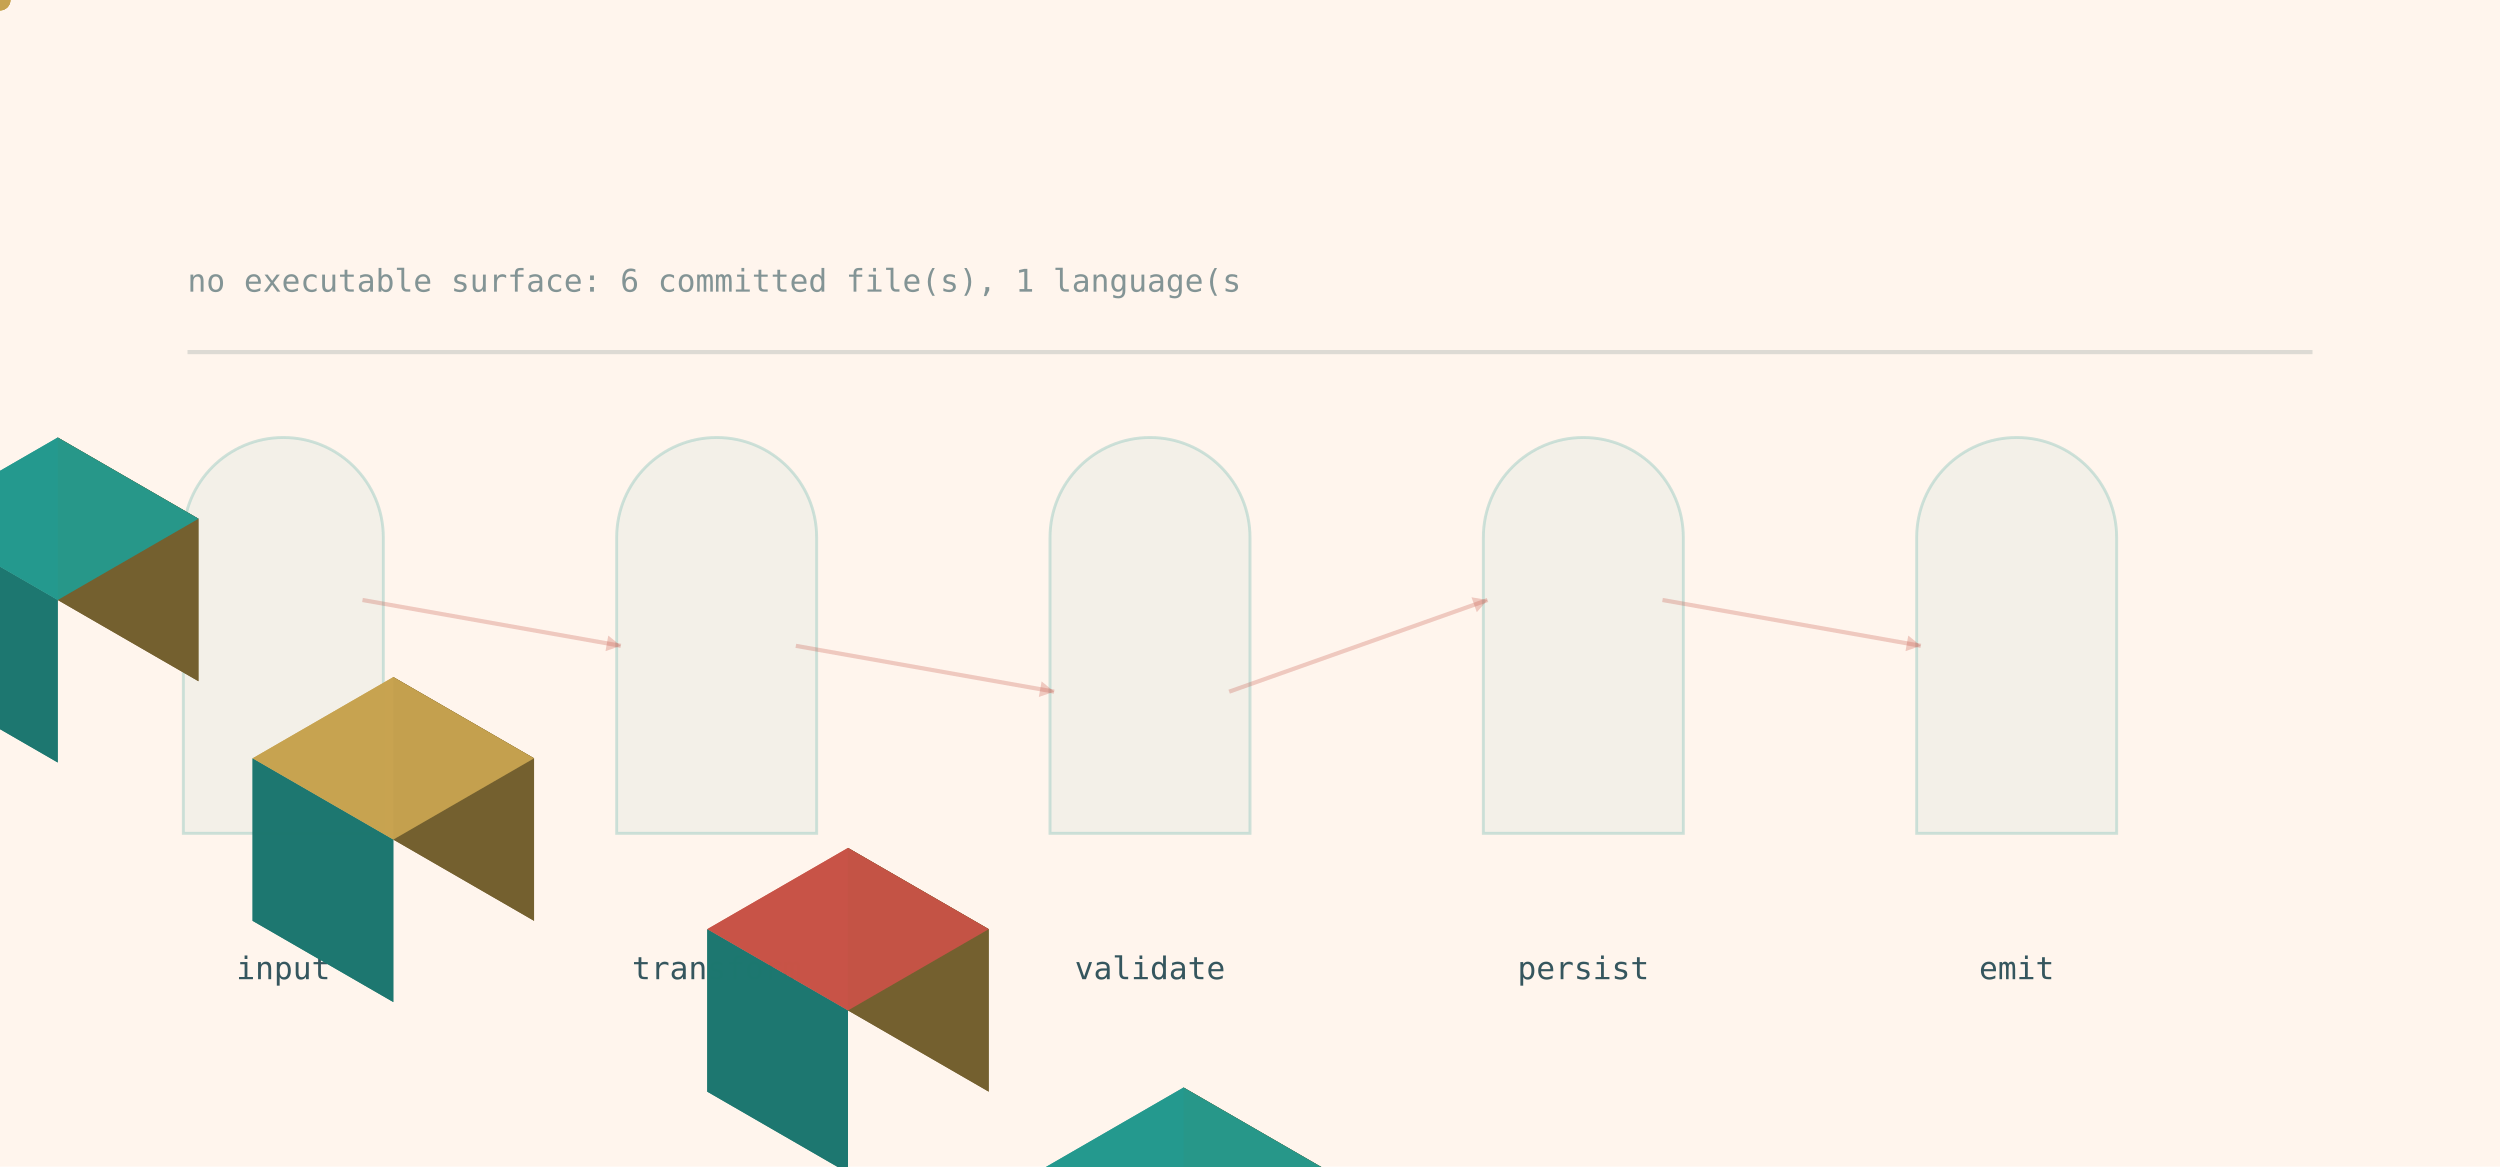
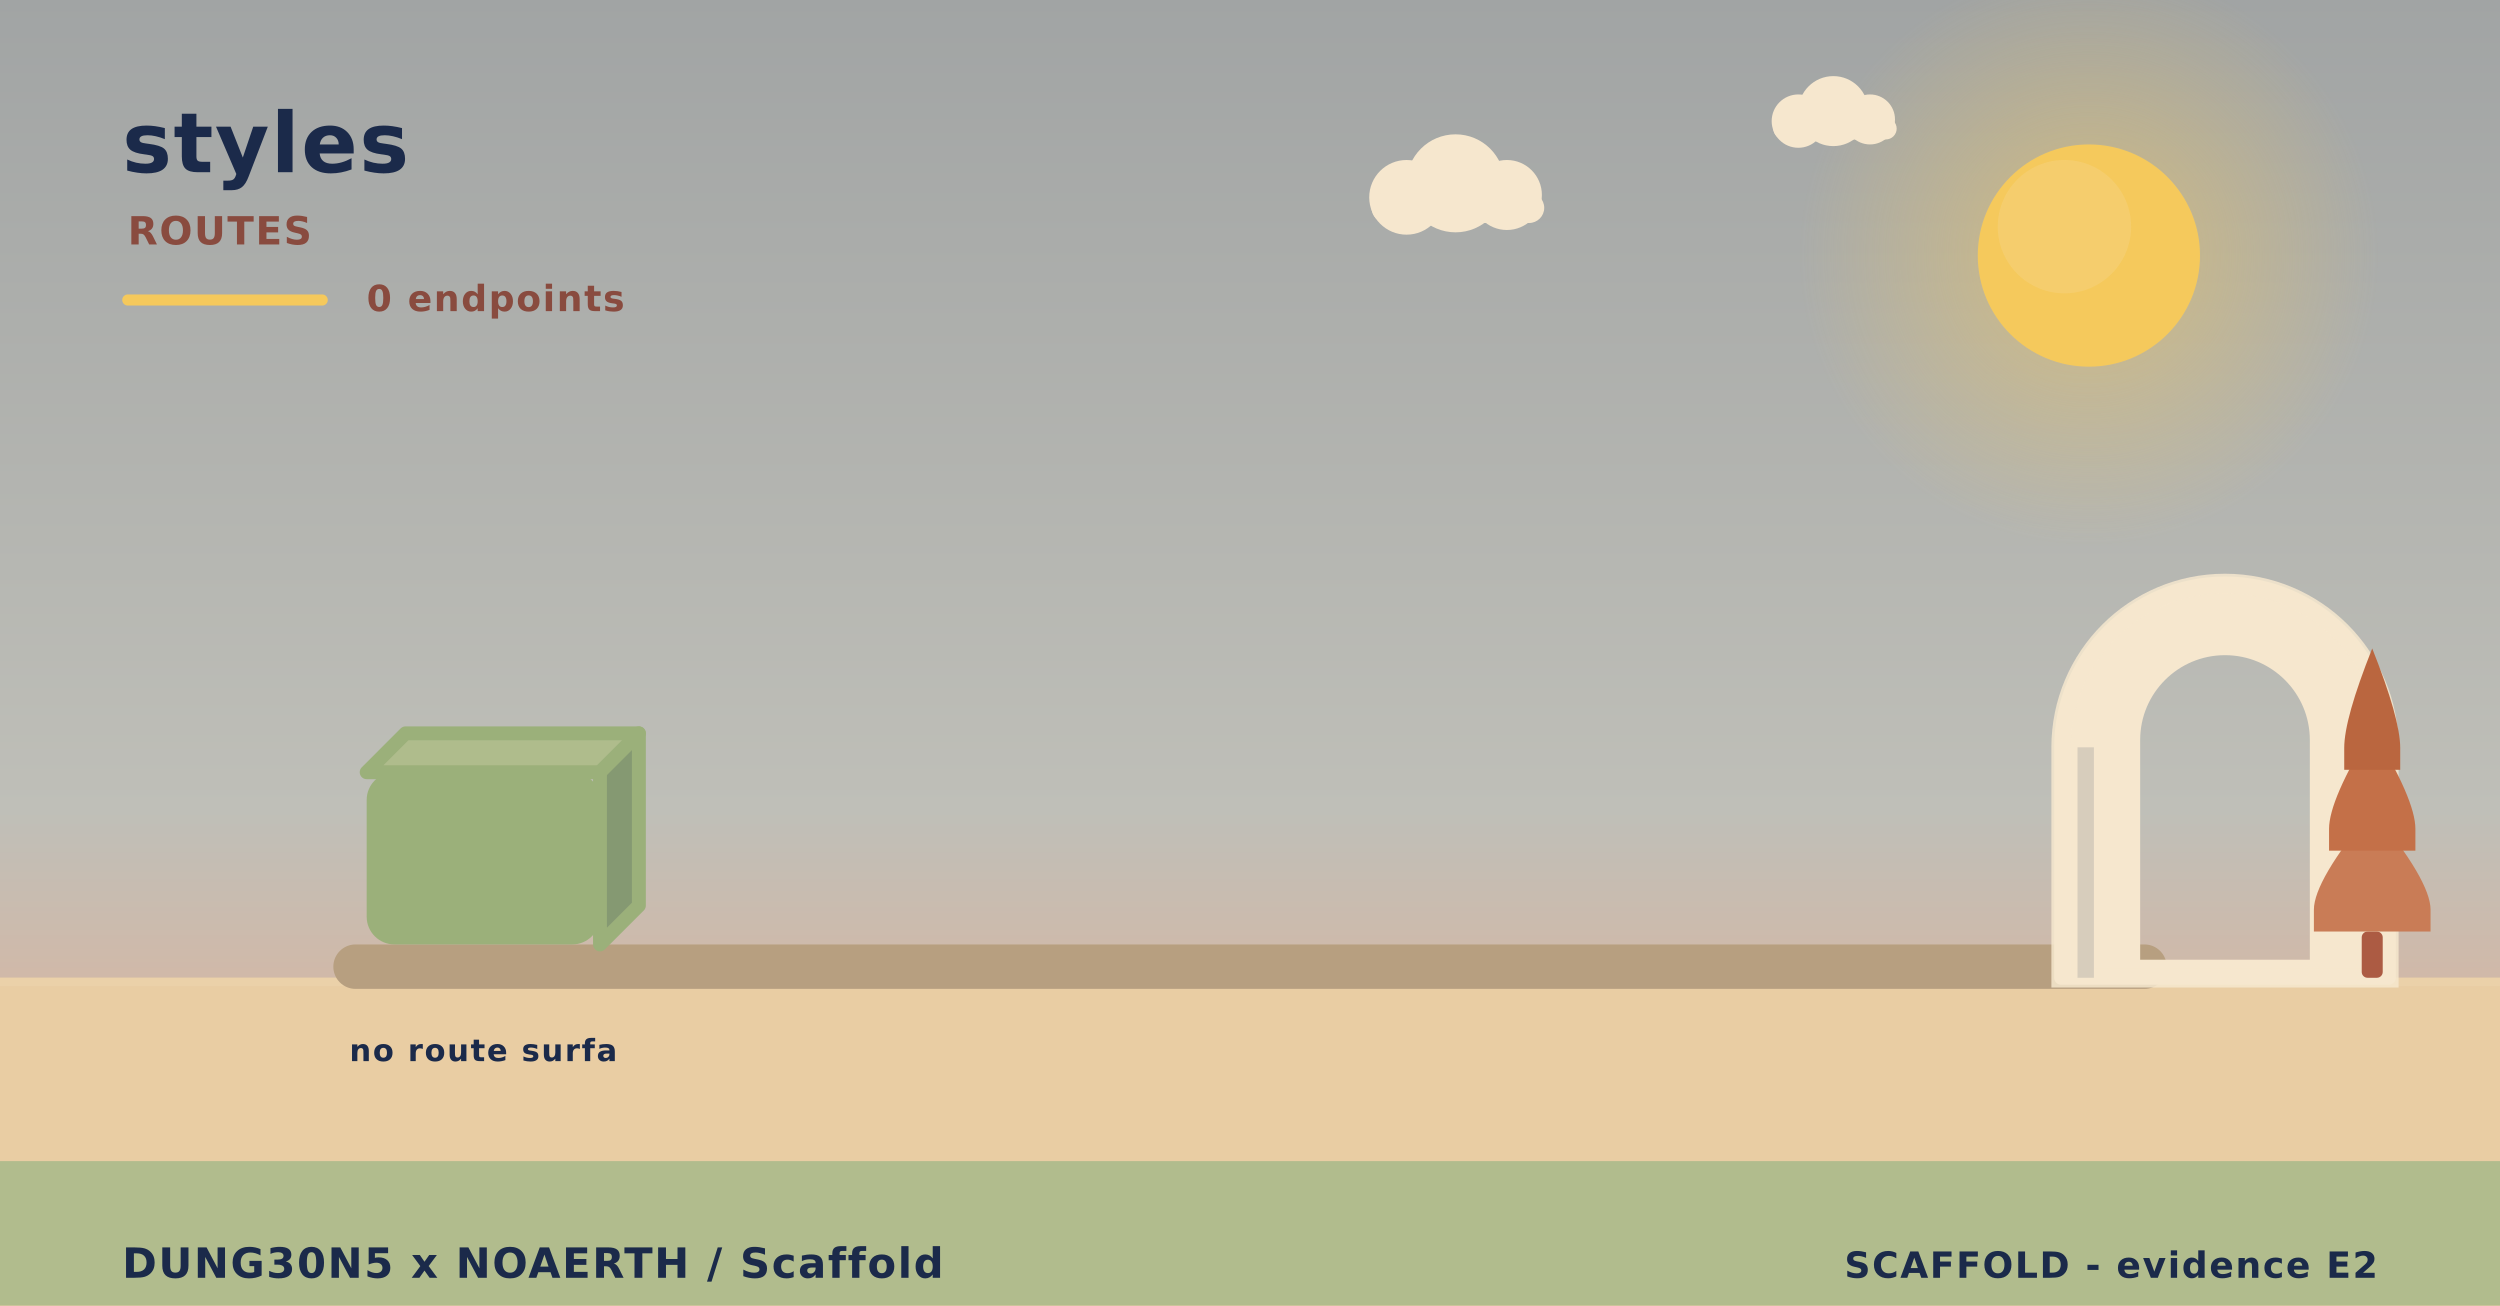
- <svg xmlns="http://www.w3.org/2000/svg" viewBox="0 0 1200 560" width="1200" height="560" role="img" aria-label="styles data flow">
-   <rect width="1200" height="560" fill="#fff5ed" />
-   <defs>
-     <linearGradient id="gf" x1="0" y1="0" x2="1" y2="1">
-       <stop offset="0%" stop-color="#c75346" />
-       <stop offset="100%" stop-color="#24998e" />
-     </linearGradient>
-   </defs>
-   <path d="M88.00,400.00 L88.00,258.00 A48.00,48.00 0 0 1 184.00,258.00 L184.00,400.00 Z" fill="rgba(36,153,142,0.100)" opacity="0.55" stroke="rgba(36,153,142,0.400)" stroke-width="1.4" />
-   <polygon points="-133.37,173.00 -65.82,212.00 -65.82,134.00 -133.37,95.00" fill="#735f2e" opacity="0.95" />
-   <polygon points="-200.92,212.00 -133.37,251.00 -133.37,173.00 -200.92,134.00" fill="#1c776f" opacity="0.95" />
-   <polygon points="-133.37,95.00 -65.82,134.00 -133.37,173.00 -200.92,134.00" fill="#c75346" opacity="0.95" />
+ <svg xmlns="http://www.w3.org/2000/svg" width="900" height="470" viewBox="0 0 900 470" role="img" aria-label="styles - how data moves">
+   <linearGradient id="skyd" x1="0" y1="0" x2="0" y2="1">
+     <stop offset="0" stop-color="#a1a4a4" />
+     <stop offset="0.62" stop-color="#bfbfb8" />
+     <stop offset="1" stop-color="#f3ad8a" />
+   </linearGradient>
+   <rect width="900" height="470" fill="url(#skyd)" />
+   <radialGradient id="sund">
+     <stop offset="0.35" stop-color="#f5c95c" stop-opacity="0.34" />
+     <stop offset="1" stop-color="#f5c95c" stop-opacity="0" />
+   </radialGradient>
+   <circle cx="752" cy="92" r="104" fill="url(#sund)" />
+   <circle cx="752" cy="92" r="40" fill="#f5c95c" />
+   <circle cx="743.2" cy="81.6" r="24" fill="#f5d27e" opacity="0.5" />
  <g>
-     <polygon points="-133.37,173.00 -65.82,212.00 -65.82,134.00 -133.37,95.00" fill="#735f2e" opacity="0.95" />
-     <polygon points="-200.92,212.00 -133.37,251.00 -133.37,173.00 -200.92,134.00" fill="#1c776f" opacity="0.95" />
-     <polygon points="-133.37,95.00 -65.82,134.00 -133.37,173.00 -200.92,134.00" fill="#c75346" opacity="0.95" />
-     <animate attributeName="opacity" values="0.25;1.0;0.25" dur="3.375s" begin="0.0s" repeatCount="indefinite" />
+     <circle cx="524" cy="66" r="17.64" fill="#f6e7ce" />
+     <circle cx="506.36" cy="71.04" r="13.44" fill="#f6e7ce" />
+     <circle cx="542.48" cy="70.2" r="12.6" fill="#f6e7ce" />
+     <rect x="493.76" y="69.36" width="62.16" height="10.92" rx="5.46" fill="#f6e7ce" />
+     <animateTransform attributeName="transform" type="translate" values="0 0;24 0;0 0" dur="36s" begin="0s" repeatCount="indefinite" />
  </g>
-   <text x="136" y="470" font-family="ui-monospace,Menlo,monospace" font-size="15" fill="rgba(9,52,63,0.820)" text-anchor="middle">input</text>
-   <path d="M296.00,400.00 L296.00,258.00 A48.00,48.00 0 0 1 392.00,258.00 L392.00,400.00 Z" fill="rgba(36,153,142,0.100)" opacity="0.55" stroke="rgba(36,153,142,0.400)" stroke-width="1.4" />
-   <polygon points="27.71,288.00 95.26,327.00 95.26,249.00 27.71,210.00" fill="#735f2e" opacity="0.95" />
-   <polygon points="-39.84,327.00 27.71,366.00 27.71,288.00 -39.84,249.00" fill="#1c776f" opacity="0.95" />
-   <polygon points="27.71,210.00 95.26,249.00 27.71,288.00 -39.84,249.00" fill="#24998e" opacity="0.95" />
  <g>
-     <polygon points="27.71,288.00 95.26,327.00 95.26,249.00 27.71,210.00" fill="#735f2e" opacity="0.95" />
-     <polygon points="-39.84,327.00 27.71,366.00 27.71,288.00 -39.84,249.00" fill="#1c776f" opacity="0.95" />
-     <polygon points="27.71,210.00 95.26,249.00 27.71,288.00 -39.84,249.00" fill="#24998e" opacity="0.95" />
-     <animate attributeName="opacity" values="0.25;1.0;0.25" dur="3.375s" begin="0.4s" repeatCount="indefinite" />
+     <circle cx="660" cy="40" r="12.6" fill="#f6e7ce" />
+     <circle cx="647.4" cy="43.6" r="9.6" fill="#f6e7ce" />
+     <circle cx="673.2" cy="43" r="9" fill="#f6e7ce" />
+     <rect x="638.4" y="42.4" width="44.4" height="7.8" rx="3.9" fill="#f6e7ce" />
+     <animateTransform attributeName="transform" type="translate" values="0 0;-18 0;0 0" dur="46s" begin="3s" repeatCount="indefinite" />
  </g>
-   <text x="344" y="470" font-family="ui-monospace,Menlo,monospace" font-size="15" fill="rgba(9,52,63,0.820)" text-anchor="middle">transform</text>
-   <line x1="174.00" y1="288.00" x2="298.00" y2="310.00" stroke="rgba(199,83,70,0.500)" stroke-width="2.00" opacity="0.55" />
-   <polygon points="298.00,310.00 291.97,305.07 290.64,312.55" fill="rgba(199,83,70,0.500)" opacity="0.55" />
-   <g opacity="0.9">
-     <circle cx="0.00" cy="0.00" r="5.00" fill="#c7a350" opacity="1.00" />
-     <animateTransform attributeName="transform" type="translate" values="174.00,288.00 298.00,310.00" dur="2.7s" begin="0.0s" repeatCount="indefinite" />
-     <animateTransform attributeName="transform" type="translate" values="298.00,310.00 174.00,288.00" dur="2.7s" begin="1.35s" repeatCount="indefinite" />
+   <rect x="0" y="352" width="900" height="118" fill="#e9cda3" />
+   <rect x="0" y="352" width="900" height="3" fill="#ebd1a9" />
+   <text x="44" y="62" font-family="Verdana,DejaVu Sans,sans-serif" font-size="30" font-weight="700" letter-spacing="0.6" fill="#1b2a4a" text-anchor="start">styles</text>
+   <text x="46" y="88" font-family="Verdana,DejaVu Sans,sans-serif" font-size="14" font-weight="700" letter-spacing="0.6" fill="#894b3f" text-anchor="start">ROUTES</text>
+   <rect x="44" y="106" width="74" height="4" rx="2" fill="#f5c95c" />
+   <text x="132" y="112" font-family="Verdana,DejaVu Sans,sans-serif" font-size="13" font-weight="700" letter-spacing="0.6" fill="#894b3f" text-anchor="start">0 endpoints</text>
+   <rect x="120" y="340" width="660" height="16" rx="8" fill="#b79f80" />
+   <g>
+     <path d="M132,278 L216,278 L230,264 L146,264 Z" fill="#afbc8c" stroke="#9bb07a" stroke-width="5" stroke-linejoin="round" />
+     <path d="M216,278 L230,264 L230,326 L216,340 Z" fill="#859972" stroke="#9bb07a" stroke-width="5" stroke-linejoin="round" />
+     <rect x="132" y="278" width="84" height="62" rx="10" fill="#9bb07a" />
+     <animateTransform attributeName="transform" type="translate" values="0 10;0 0" dur="0.8s" begin="0s" fill="freeze" />
  </g>
-   <path d="M504.00,400.00 L504.00,258.00 A48.00,48.00 0 0 1 600.00,258.00 L600.00,400.00 Z" fill="rgba(36,153,142,0.100)" opacity="0.55" stroke="rgba(36,153,142,0.400)" stroke-width="1.4" />
-   <polygon points="188.79,403.00 256.34,442.00 256.34,364.00 188.79,325.00" fill="#735f2e" opacity="0.95" />
-   <polygon points="121.24,442.00 188.79,481.00 188.79,403.00 121.24,364.00" fill="#1c776f" opacity="0.95" />
-   <polygon points="188.79,325.00 256.34,364.00 188.79,403.00 121.24,364.00" fill="#c7a350" opacity="0.95" />
-   <g>
-     <polygon points="188.79,403.00 256.34,442.00 256.34,364.00 188.79,325.00" fill="#735f2e" opacity="0.95" />
-     <polygon points="121.24,442.00 188.79,481.00 188.79,403.00 121.24,364.00" fill="#1c776f" opacity="0.95" />
-     <polygon points="188.79,325.00 256.34,364.00 188.79,403.00 121.24,364.00" fill="#c7a350" opacity="0.95" />
-     <animate attributeName="opacity" values="0.25;1.0;0.25" dur="3.375s" begin="0.8s" repeatCount="indefinite" />
-   </g>
-   <text x="552" y="470" font-family="ui-monospace,Menlo,monospace" font-size="15" fill="rgba(9,52,63,0.820)" text-anchor="middle">validate</text>
-   <line x1="382.00" y1="310.00" x2="506.00" y2="332.00" stroke="rgba(199,83,70,0.500)" stroke-width="2.00" opacity="0.55" />
-   <polygon points="506.00,332.00 499.97,327.07 498.64,334.55" fill="rgba(199,83,70,0.500)" opacity="0.55" />
-   <g opacity="0.9">
-     <circle cx="0.00" cy="0.00" r="5.00" fill="#c7a350" opacity="1.00" />
-     <animateTransform attributeName="transform" type="translate" values="382.00,310.00 506.00,332.00" dur="2.7s" begin="0.45s" repeatCount="indefinite" />
-     <animateTransform attributeName="transform" type="translate" values="506.00,332.00 382.00,310.00" dur="2.7s" begin="1.8s" repeatCount="indefinite" />
-   </g>
-   <path d="M712.00,400.00 L712.00,258.00 A48.00,48.00 0 0 1 808.00,258.00 L808.00,400.00 Z" fill="rgba(36,153,142,0.100)" opacity="0.55" stroke="rgba(36,153,142,0.400)" stroke-width="1.4" />
-   <polygon points="407.03,485.00 474.58,524.00 474.58,446.00 407.03,407.00" fill="#735f2e" opacity="0.95" />
-   <polygon points="339.48,524.00 407.03,563.00 407.03,485.00 339.48,446.00" fill="#1c776f" opacity="0.95" />
-   <polygon points="407.03,407.00 474.58,446.00 407.03,485.00 339.48,446.00" fill="#c75346" opacity="0.95" />
-   <g>
-     <polygon points="407.03,485.00 474.58,524.00 474.58,446.00 407.03,407.00" fill="#735f2e" opacity="0.95" />
-     <polygon points="339.48,524.00 407.03,563.00 407.03,485.00 339.48,446.00" fill="#1c776f" opacity="0.95" />
-     <polygon points="407.03,407.00 474.58,446.00 407.03,485.00 339.48,446.00" fill="#c75346" opacity="0.95" />
-     <animate attributeName="opacity" values="0.25;1.0;0.25" dur="3.375s" begin="1.2s" repeatCount="indefinite" />
-   </g>
-   <text x="760" y="470" font-family="ui-monospace,Menlo,monospace" font-size="15" fill="rgba(9,52,63,0.820)" text-anchor="middle">persist</text>
-   <line x1="590.00" y1="332.00" x2="714.00" y2="288.00" stroke="rgba(199,83,70,0.500)" stroke-width="2.00" opacity="0.55" />
-   <polygon points="714.00,288.00 706.32,286.69 708.86,293.86" fill="rgba(199,83,70,0.500)" opacity="0.55" />
-   <g opacity="0.9">
-     <circle cx="0.00" cy="0.00" r="5.00" fill="#c7a350" opacity="1.00" />
-     <animateTransform attributeName="transform" type="translate" values="590.00,332.00 714.00,288.00" dur="2.7s" begin="0.9s" repeatCount="indefinite" />
-     <animateTransform attributeName="transform" type="translate" values="714.00,288.00 590.00,332.00" dur="2.7s" begin="2.25s" repeatCount="indefinite" />
-   </g>
-   <path d="M920.00,400.00 L920.00,258.00 A48.00,48.00 0 0 1 1016.00,258.00 L1016.00,400.00 Z" fill="rgba(36,153,142,0.100)" opacity="0.55" stroke="rgba(36,153,142,0.400)" stroke-width="1.4" />
-   <polygon points="568.11,600.00 635.66,639.00 635.66,561.00 568.11,522.00" fill="#735f2e" opacity="0.95" />
-   <polygon points="500.56,639.00 568.11,678.00 568.11,600.00 500.56,561.00" fill="#1c776f" opacity="0.95" />
-   <polygon points="568.11,522.00 635.66,561.00 568.11,600.00 500.56,561.00" fill="#24998e" opacity="0.95" />
-   <g>
-     <polygon points="568.11,600.00 635.66,639.00 635.66,561.00 568.11,522.00" fill="#735f2e" opacity="0.95" />
-     <polygon points="500.56,639.00 568.11,678.00 568.11,600.00 500.56,561.00" fill="#1c776f" opacity="0.95" />
-     <polygon points="568.11,522.00 635.66,561.00 568.11,600.00 500.56,561.00" fill="#24998e" opacity="0.95" />
-     <animate attributeName="opacity" values="0.25;1.0;0.25" dur="3.375s" begin="1.6s" repeatCount="indefinite" />
-   </g>
-   <text x="968" y="470" font-family="ui-monospace,Menlo,monospace" font-size="15" fill="rgba(9,52,63,0.820)" text-anchor="middle">emit</text>
-   <line x1="798.00" y1="288.00" x2="922.00" y2="310.00" stroke="rgba(199,83,70,0.500)" stroke-width="2.00" opacity="0.55" />
-   <polygon points="922.00,310.00 915.97,305.07 914.64,312.55" fill="rgba(199,83,70,0.500)" opacity="0.55" />
-   <g opacity="0.9">
-     <circle cx="0.00" cy="0.00" r="5.00" fill="#c7a350" opacity="1.00" />
-     <animateTransform attributeName="transform" type="translate" values="798.00,288.00 922.00,310.00" dur="2.7s" begin="1.35s" repeatCount="indefinite" />
-     <animateTransform attributeName="transform" type="translate" values="922.00,310.00 798.00,288.00" dur="2.7s" begin="2.7s" repeatCount="indefinite" />
-   </g>
-   <rect x="90.00" y="168.00" width="1020.00" height="2.00" rx="0.00" fill="rgba(9,52,63,0.140)" opacity="1.00" />
-   <text x="90" y="140" font-family="ui-monospace,Menlo,monospace" font-size="15" fill="rgba(9,52,63,0.500)">no executable surface: 6 committed file(s), 1 language(s</text>
+   <text x="174" y="382" font-family="Verdana,DejaVu Sans,sans-serif" font-size="11" font-weight="700" letter-spacing="0.6" fill="#1b2a4a" text-anchor="middle">no route surfa</text>
+   <path d="M742,352 L742,269.04 A59,59 0 0 1 860,269.04 L860,352 Z M767.96,348 L767.96,266.4 A33.04,33.04 0 0 1 834.04,266.4 L834.04,348 Z" fill="#f6e7ce" fill-rule="evenodd" stroke="#f6e7ce" stroke-width="5" stroke-linejoin="round" />
+   <path d="M742,352 L742,269.04 A59,59 0 0 1 860,269.04 L860,352 Z" fill="none" stroke="#f6e7ce" stroke-width="7" stroke-linecap="round" opacity="0.85" />
+   <rect x="747.9" y="269.04" width="5.9" height="82.96" fill="#d7cdbc" />
+   <rect x="850.22" y="335.36" width="7.56" height="16.64" rx="2.1" fill="#ac5b43" />
+   <path d="M854,291.68 Q833,317.01 833,327.5 Q833,335.36 833,335.36 L875,335.36 Q875,335.36 875,327.5 Q875,317.01 854,291.68 Z" fill="#c97c56" />
+   <path d="M854,262.56 Q838.46,287.89 838.46,298.38 Q838.46,306.24 838.46,306.24 L869.54,306.24 Q869.54,306.24 869.54,298.38 Q869.54,287.89 854,262.56 Z" fill="#c47048" />
+   <path d="M854,233.44 Q843.92,258.77 843.92,269.26 Q843.92,277.12 843.92,277.12 L864.08,277.12 Q864.08,277.12 864.08,269.26 Q864.08,258.77 854,233.44 Z" fill="#ba663f" />
+   <rect x="0" y="418" width="900" height="52" rx="0" fill="#adbb8b" opacity="0.94" />
+   <text x="44" y="460" font-family="Verdana,DejaVu Sans,sans-serif" font-size="15" font-weight="700" letter-spacing="0.6" fill="#1b2a4a" text-anchor="start">DUNG30N5 x NOAERTH  /  Scaffold</text>
+   <text x="856" y="460" font-family="Verdana,DejaVu Sans,sans-serif" font-size="13" font-weight="700" letter-spacing="0.6" fill="#1b2a4a" text-anchor="end">SCAFFOLD  -  evidence E2</text>
</svg>
